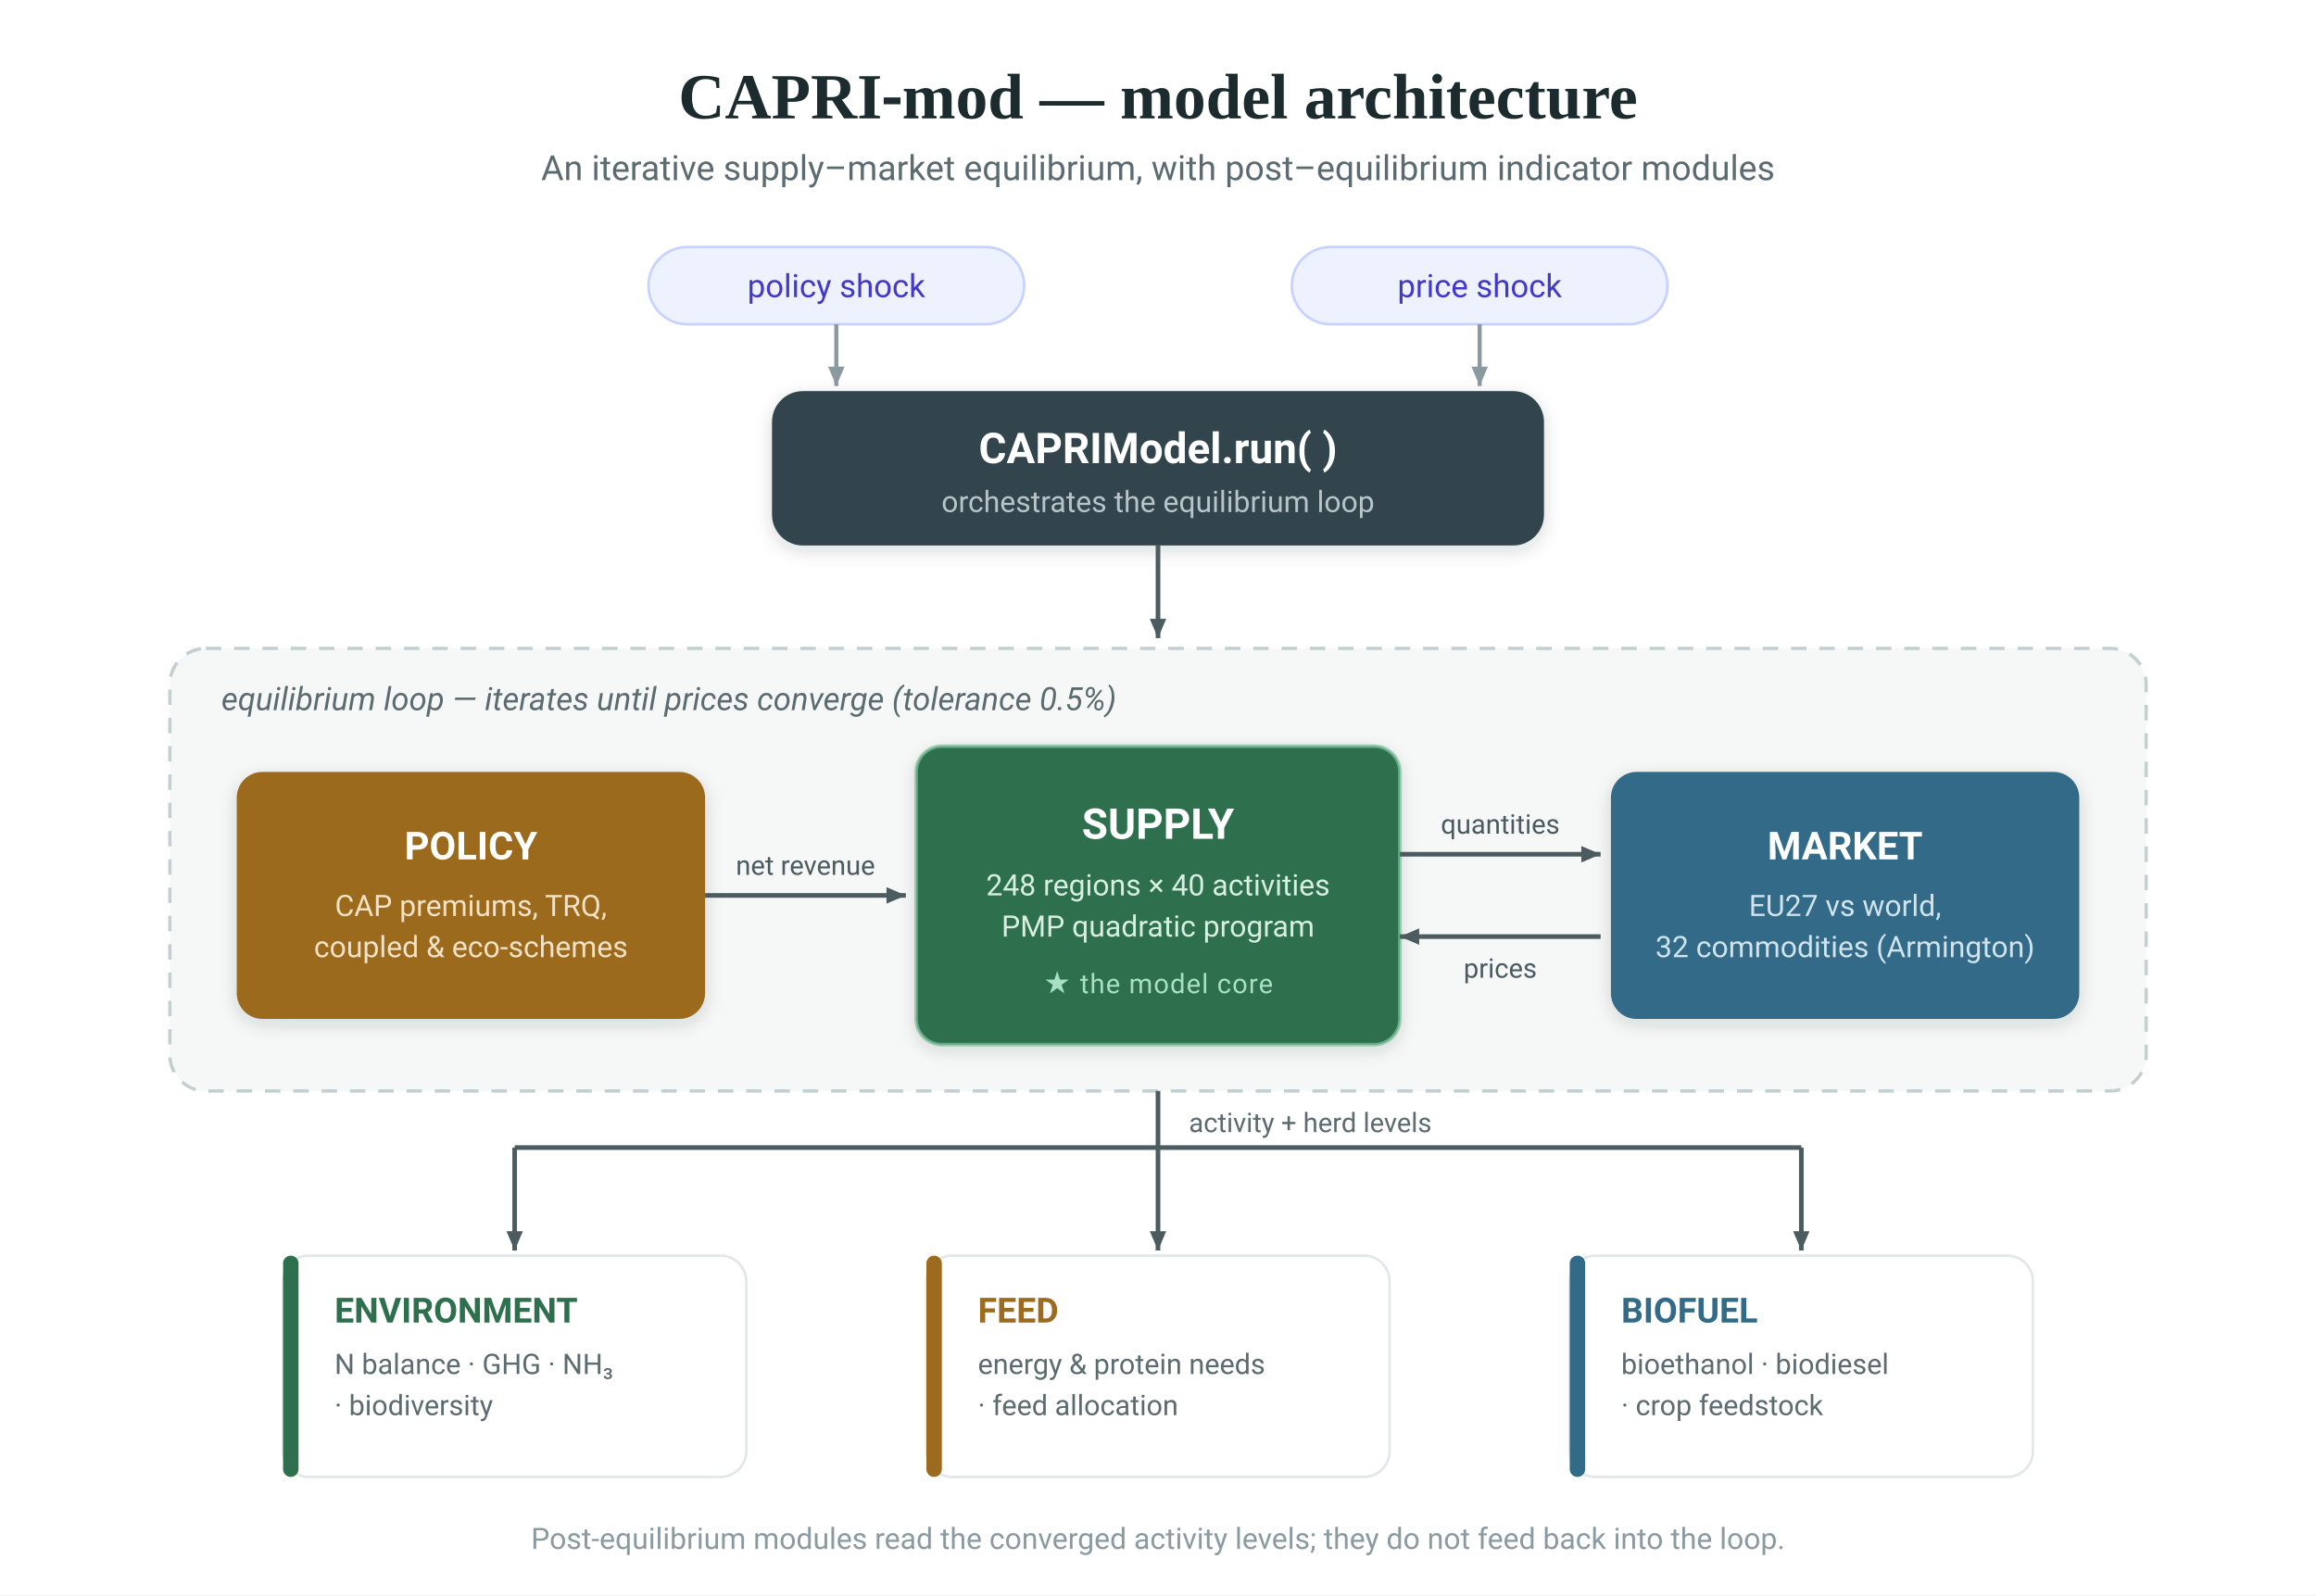
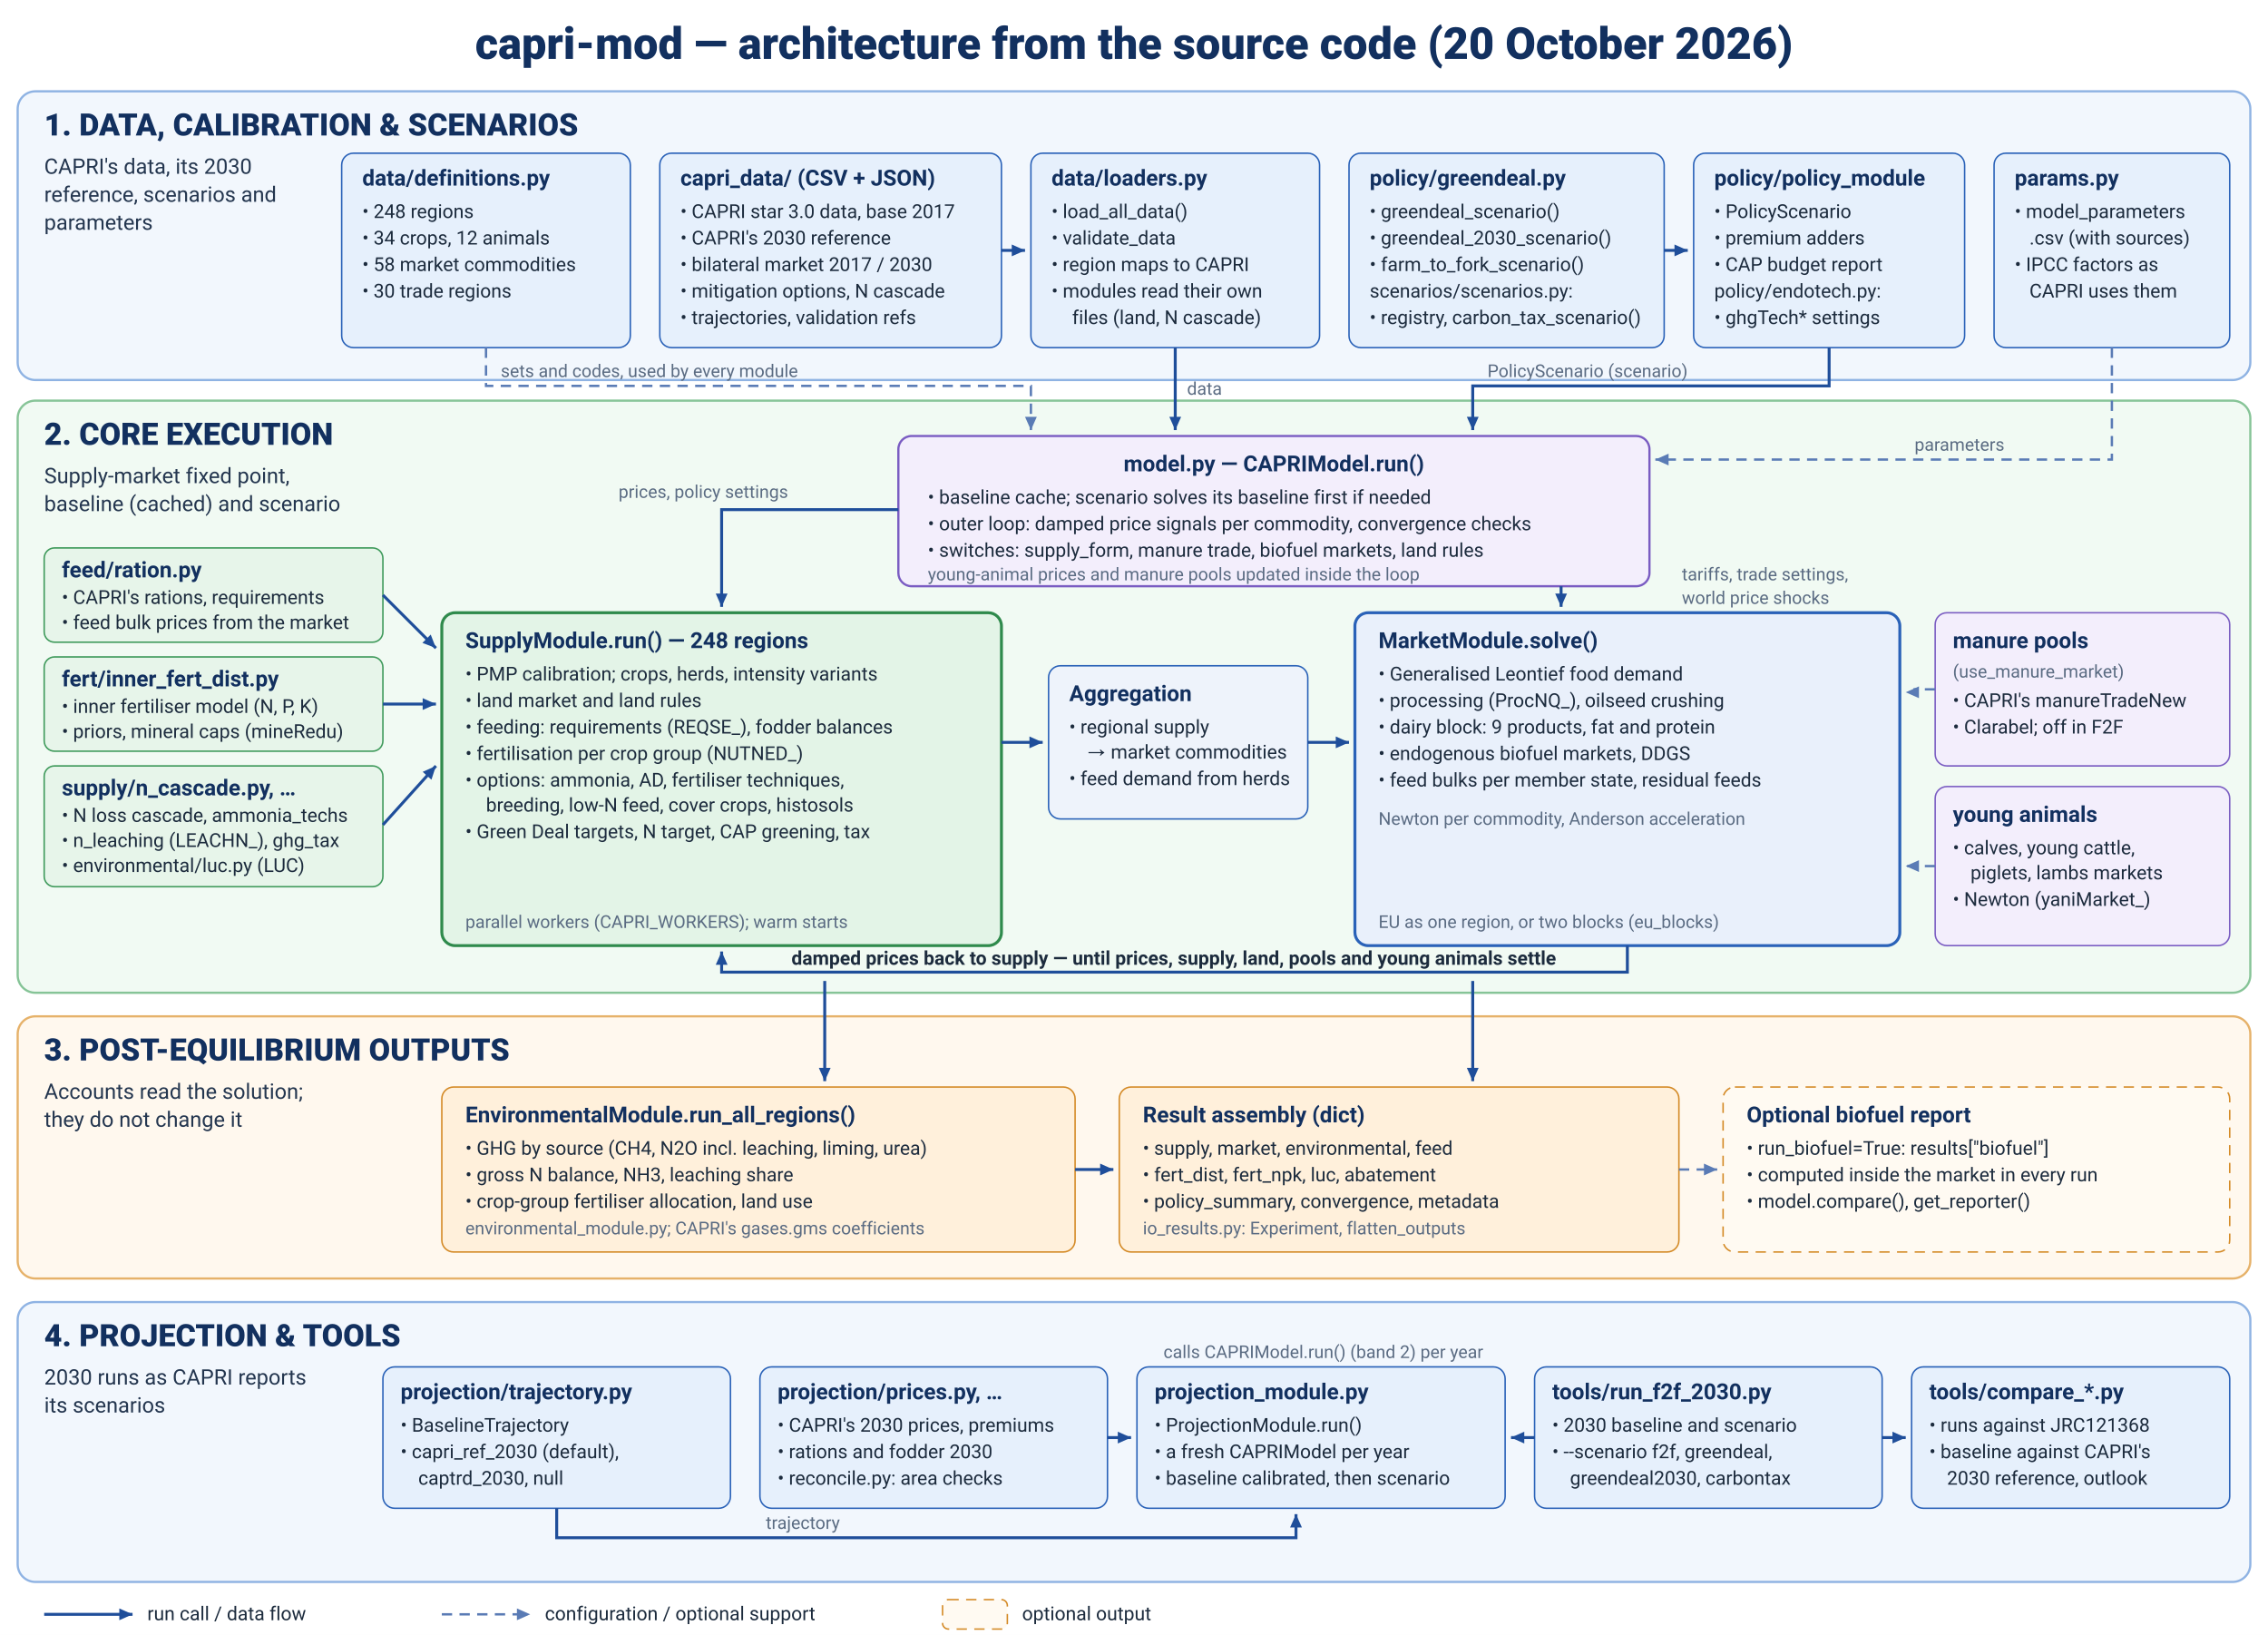
- <svg xmlns="http://www.w3.org/2000/svg" viewBox="0 0 900 620" font-family="-apple-system, BlinkMacSystemFont, 'Segoe UI', Roboto, Helvetica, Arial, sans-serif" role="img" aria-label="CAPRI-mod model architecture: a supply and market equilibrium loop driven by policy, feeding post-equilibrium environment, feed and biofuel modules.">
+ <svg xmlns="http://www.w3.org/2000/svg" viewBox="0 0 1540 1110" font-family="-apple-system, 'Segoe UI', Roboto, Helvetica, Arial, sans-serif" role="img" aria-label="capri-mod architecture from the source code: data, calibration and scenarios; core execution (supply-market loop); post-equilibrium outputs; projection and supporting components.">
  <defs>
-     <filter id="soft" x="-20%" y="-20%" width="140%" height="140%">
-       <feDropShadow dx="0" dy="2" stdDeviation="3.5" flood-color="#1c2b2d" flood-opacity="0.16" />
-     </filter>
-     <marker id="arr" markerWidth="10" markerHeight="10" refX="7.5" refY="3.2" orient="auto" markerUnits="userSpaceOnUse">
-       <path d="M0,0 L7.5,3.2 L0,6.4 Z" fill="#4b5b60" />
+     <marker id="a" markerWidth="12" markerHeight="12" refX="9" refY="4" orient="auto" markerUnits="userSpaceOnUse">
+       <path d="M0,0 L9,4 L0,8 Z" fill="#1f4e9a" />
    </marker>
-     <marker id="arrL" markerWidth="10" markerHeight="10" refX="7.5" refY="3.2" orient="auto" markerUnits="userSpaceOnUse">
-       <path d="M0,0 L7.5,3.2 L0,6.4 Z" fill="#8a9aa0" />
+     <marker id="g" markerWidth="12" markerHeight="12" refX="9" refY="4" orient="auto" markerUnits="userSpaceOnUse">
+       <path d="M0,0 L9,4 L0,8 Z" fill="#5a7bb5" />
    </marker>
+     <style>
+       .t  { font-size: 13px; fill: #1c2b3d; }
+       .h  { font-size: 15px; font-weight: 700; fill: #12305f; }
+       .hb { font-size: 21px; font-weight: 800; fill: #12305f; }
+       .s  { font-size: 14.5px; fill: #24364f; }
+       .m  { font-size: 12px; fill: #5a6b82; }
+       .f  { stroke: #1f4e9a; stroke-width: 2; fill: none; }
+       .d  { stroke: #5a7bb5; stroke-width: 1.6; fill: none; stroke-dasharray: 7 5; }
+     </style>
  </defs>
-   <rect x="0" y="0" width="900" height="620" rx="0" fill="#ffffff" />
-   <text x="450" y="46" text-anchor="middle" font-family="Georgia, 'Times New Roman', serif" font-size="25" font-weight="700" fill="#1c2b2d">CAPRI‑mod — model architecture</text>
-   <text x="450" y="70" text-anchor="middle" font-size="13.5" fill="#5c6b70">An iterative supply–market equilibrium, with post–equilibrium indicator modules</text>
-   <g font-size="12.5" fill="#4338ca">
-     <rect x="252" y="96" width="146" height="30" rx="15" fill="#eef2ff" stroke="#c7d2fe" />
-     <text x="325" y="115.5" text-anchor="middle">policy shock</text>
-     <rect x="502" y="96" width="146" height="30" rx="15" fill="#eef2ff" stroke="#c7d2fe" />
-     <text x="575" y="115.5" text-anchor="middle">price shock</text>
+   <rect width="1540" height="1110" fill="#ffffff" />
+   <text x="770" y="40" text-anchor="middle" font-size="30" font-weight="800" fill="#12305f">capri-mod — architecture from the source code (20 October 2026)</text>
+   <rect x="12" y="62" width="1516" height="196" rx="12" fill="#f2f7fd" stroke="#8fb3e3" stroke-width="1.5" />
+   <text x="30" y="92" class="hb">1.  DATA, CALIBRATION &amp; SCENARIOS</text>
+   <text x="30" y="118" class="s">CAPRI's data, its 2030</text>
+   <text x="30" y="137" class="s">reference, scenarios and</text>
+   <text x="30" y="156" class="s">parameters</text>
+   <g>
+     <rect x="232" y="104" width="196" height="132" rx="8" fill="#e6f0fc" stroke="#2a62b8" />
+     <text x="246" y="126" class="h">data/definitions.py</text>
+     <text x="246" y="148" class="t">• 248 regions</text>
+     <text x="246" y="166" class="t">• 34 crops, 12 animals</text>
+     <text x="246" y="184" class="t">• 58 market commodities</text>
+     <text x="246" y="202" class="t">• 30 trade regions</text>
+     <rect x="448" y="104" width="232" height="132" rx="8" fill="#e6f0fc" stroke="#2a62b8" />
+     <text x="462" y="126" class="h">capri_data/ (CSV + JSON)</text>
+     <text x="462" y="148" class="t">• CAPRI star 3.0 data, base 2017</text>
+     <text x="462" y="166" class="t">• CAPRI's 2030 reference</text>
+     <text x="462" y="184" class="t">• bilateral market 2017 / 2030</text>
+     <text x="462" y="202" class="t">• mitigation options, N cascade</text>
+     <text x="462" y="220" class="t">• trajectories, validation refs</text>
+     <rect x="700" y="104" width="196" height="132" rx="8" fill="#e6f0fc" stroke="#2a62b8" />
+     <text x="714" y="126" class="h">data/loaders.py</text>
+     <text x="714" y="148" class="t">• load_all_data()</text>
+     <text x="714" y="166" class="t">• validate_data</text>
+     <text x="714" y="184" class="t">• region maps to CAPRI</text>
+     <text x="714" y="202" class="t">• modules read their own</text>
+     <text x="728" y="220" class="t">files (land, N cascade)</text>
+     <rect x="916" y="104" width="214" height="132" rx="8" fill="#e6f0fc" stroke="#2a62b8" />
+     <text x="930" y="126" class="h">policy/greendeal.py</text>
+     <text x="930" y="148" class="t">• greendeal_scenario()</text>
+     <text x="930" y="166" class="t">• greendeal_2030_scenario()</text>
+     <text x="930" y="184" class="t">• farm_to_fork_scenario()</text>
+     <text x="930" y="202" class="t">scenarios/scenarios.py:</text>
+     <text x="930" y="220" class="t">• registry, carbon_tax_scenario()</text>
+     <rect x="1150" y="104" width="184" height="132" rx="8" fill="#e6f0fc" stroke="#2a62b8" />
+     <text x="1164" y="126" class="h">policy/policy_module</text>
+     <text x="1164" y="148" class="t">• PolicyScenario</text>
+     <text x="1164" y="166" class="t">• premium adders</text>
+     <text x="1164" y="184" class="t">• CAP budget report</text>
+     <text x="1164" y="202" class="t">policy/endotech.py:</text>
+     <text x="1164" y="220" class="t">• ghgTech* settings</text>
+     <rect x="1354" y="104" width="160" height="132" rx="8" fill="#e6f0fc" stroke="#2a62b8" />
+     <text x="1368" y="126" class="h">params.py</text>
+     <text x="1368" y="148" class="t">• model_parameters</text>
+     <text x="1378" y="166" class="t">.csv (with sources)</text>
+     <text x="1368" y="184" class="t">• IPCC factors as</text>
+     <text x="1378" y="202" class="t">CAPRI uses them</text>
  </g>
-   <line x1="325" y1="126" x2="325" y2="150" stroke="#8a9aa0" stroke-width="1.6" marker-end="url(#arrL)" />
-   <line x1="575" y1="126" x2="575" y2="150" stroke="#8a9aa0" stroke-width="1.6" marker-end="url(#arrL)" />
-   <rect x="300" y="152" width="300" height="60" rx="12" fill="#33454e" filter="url(#soft)" />
-   <text x="450" y="180" text-anchor="middle" font-size="16.5" font-weight="600" fill="#ffffff">CAPRIModel.run( )</text>
-   <text x="450" y="199" text-anchor="middle" font-size="11.5" fill="#b8c4c8">orchestrates the equilibrium loop</text>
-   <line x1="450" y1="212" x2="450" y2="248" stroke="#4b5b60" stroke-width="1.8" marker-end="url(#arr)" />
-   <rect x="66" y="252" width="768" height="172" rx="14" fill="#f6f8f8" stroke="#c3cfd1" stroke-width="1.3" stroke-dasharray="6 5" />
-   <text x="86" y="276" font-size="12.5" font-style="italic" fill="#5c6b70">equilibrium loop — iterates until prices converge (tolerance 0.5%)</text>
-   <rect x="92" y="300" width="182" height="96" rx="10" fill="#9c6b1f" filter="url(#soft)" />
-   <text x="183" y="334" text-anchor="middle" font-size="15" font-weight="600" fill="#ffffff">POLICY</text>
-   <text x="183" y="356" text-anchor="middle" font-size="11.5" fill="#f3e2c6">CAP premiums, TRQ,</text>
-   <text x="183" y="372" text-anchor="middle" font-size="11.5" fill="#f3e2c6">coupled &amp; eco-schemes</text>
-   <rect x="356" y="290" width="188" height="116" rx="10" fill="#2e6f4e" filter="url(#soft)" />
-   <rect x="356" y="290" width="188" height="116" rx="10" fill="none" stroke="#7bbf9a" stroke-width="1.4" opacity="0.7" />
-   <text x="450" y="326" text-anchor="middle" font-size="16.5" font-weight="700" fill="#ffffff">SUPPLY</text>
-   <text x="450" y="348" text-anchor="middle" font-size="11.5" fill="#d6efe1">248 regions × 40 activities</text>
-   <text x="450" y="364" text-anchor="middle" font-size="11.5" fill="#d6efe1">PMP quadratic program</text>
-   <text x="450" y="386" text-anchor="middle" font-size="10.5" fill="#a7e0c4" letter-spacing="0.4">★ the model core</text>
-   <rect x="626" y="300" width="182" height="96" rx="10" fill="#326b87" filter="url(#soft)" />
-   <text x="717" y="334" text-anchor="middle" font-size="15" font-weight="600" fill="#ffffff">MARKET</text>
-   <text x="717" y="356" text-anchor="middle" font-size="11.5" fill="#cfe4ee">EU27 vs world,</text>
-   <text x="717" y="372" text-anchor="middle" font-size="11.5" fill="#cfe4ee">32 commodities (Armington)</text>
-   <line x1="274" y1="348" x2="352" y2="348" stroke="#4b5b60" stroke-width="1.8" marker-end="url(#arr)" />
-   <text x="313" y="340" text-anchor="middle" font-size="10.5" fill="#4b5b60">net revenue</text>
-   <line x1="544" y1="332" x2="622" y2="332" stroke="#4b5b60" stroke-width="1.8" marker-end="url(#arr)" />
-   <text x="583" y="324" text-anchor="middle" font-size="10.5" fill="#4b5b60">quantities</text>
-   <line x1="622" y1="364" x2="544" y2="364" stroke="#4b5b60" stroke-width="1.8" marker-end="url(#arr)" />
-   <text x="583" y="380" text-anchor="middle" font-size="10.5" fill="#4b5b60">prices</text>
-   <line x1="450" y1="424" x2="450" y2="446" stroke="#4b5b60" stroke-width="1.8" />
-   <text x="462" y="440" font-size="10.5" fill="#5c6b70">activity + herd levels</text>
-   <line x1="200" y1="446" x2="700" y2="446" stroke="#4b5b60" stroke-width="1.8" />
-   <line x1="200" y1="446" x2="200" y2="486" stroke="#4b5b60" stroke-width="1.8" marker-end="url(#arr)" />
-   <line x1="450" y1="446" x2="450" y2="486" stroke="#4b5b60" stroke-width="1.8" marker-end="url(#arr)" />
-   <line x1="700" y1="446" x2="700" y2="486" stroke="#4b5b60" stroke-width="1.8" marker-end="url(#arr)" />
-   <rect x="110" y="488" width="180" height="86" rx="10" fill="#ffffff" stroke="#e2e8e9" />
-   <rect x="110" y="488" width="6" height="86" rx="3" fill="#2e6f4e" />
-   <text x="130" y="514" font-size="13.5" font-weight="600" fill="#2e6f4e">ENVIRONMENT</text>
-   <text x="130" y="534" font-size="11" fill="#5c6b70">N balance · GHG · NH₃</text>
-   <text x="130" y="550" font-size="11" fill="#5c6b70">· biodiversity</text>
-   <rect x="360" y="488" width="180" height="86" rx="10" fill="#ffffff" stroke="#e2e8e9" />
-   <rect x="360" y="488" width="6" height="86" rx="3" fill="#9c6b1f" />
-   <text x="380" y="514" font-size="13.5" font-weight="600" fill="#9c6b1f">FEED</text>
-   <text x="380" y="534" font-size="11" fill="#5c6b70">energy &amp; protein needs</text>
-   <text x="380" y="550" font-size="11" fill="#5c6b70">· feed allocation</text>
-   <rect x="610" y="488" width="180" height="86" rx="10" fill="#ffffff" stroke="#e2e8e9" />
-   <rect x="610" y="488" width="6" height="86" rx="3" fill="#326b87" />
-   <text x="630" y="514" font-size="13.5" font-weight="600" fill="#326b87">BIOFUEL</text>
-   <text x="630" y="534" font-size="11" fill="#5c6b70">bioethanol · biodiesel</text>
-   <text x="630" y="550" font-size="11" fill="#5c6b70">· crop feedstock</text>
-   <text x="450" y="602" text-anchor="middle" font-size="11.5" fill="#8a9aa0">Post‑equilibrium modules read the converged activity levels; they do not feed back into the loop.</text>
+   <line x1="680" y1="170" x2="696" y2="170" class="f" marker-end="url(#a)" />
+   <line x1="1130" y1="170" x2="1146" y2="170" class="f" marker-end="url(#a)" />
+   <rect x="12" y="272" width="1516" height="402" rx="12" fill="#f1faf3" stroke="#86c497" stroke-width="1.5" />
+   <path d="M798,236 V292" class="f" marker-end="url(#a)" />
+   <text x="806" y="268" class="m">data</text>
+   <path d="M1242,236 V262 H1000 V292" class="f" marker-end="url(#a)" />
+   <text x="1010" y="256" class="m">PolicyScenario (scenario)</text>
+   <path d="M330,236 V262 H700 V292" class="d" marker-end="url(#g)" />
+   <text x="340" y="256" class="m">sets and codes, used by every module</text>
+   <path d="M1434,236 V312 H1124" class="d" marker-end="url(#g)" />
+   <text x="1300" y="306" class="m">parameters</text>
+   <text x="30" y="302" class="hb">2.  CORE EXECUTION</text>
+   <text x="30" y="328" class="s">Supply-market fixed point,</text>
+   <text x="30" y="347" class="s">baseline (cached) and scenario</text>
+   <rect x="610" y="296" width="510" height="102" rx="9" fill="#f3eefc" stroke="#7a5cc2" stroke-width="1.5" />
+   <text x="865" y="320" text-anchor="middle" class="h" font-size="16">model.py — CAPRIModel.run()</text>
+   <text x="630" y="342" class="t">• baseline cache; scenario solves its baseline first if needed</text>
+   <text x="630" y="360" class="t">• outer loop: damped price signals per commodity, convergence checks</text>
+   <text x="630" y="378" class="t">• switches: supply_form, manure trade, biofuel markets, land rules</text>
+   <text x="630" y="394" class="m">young-animal prices and manure pools updated inside the loop</text>
+   <rect x="30" y="372" width="230" height="64" rx="7" fill="#e7f5ea" stroke="#3f9a5b" />
+   <text x="42" y="392" class="h" font-size="13.5">feed/ration.py</text>
+   <text x="42" y="410" class="t">• CAPRI's rations, requirements</text>
+   <text x="42" y="427" class="t">• feed bulk prices from the market</text>
+   <rect x="30" y="446" width="230" height="64" rx="7" fill="#e7f5ea" stroke="#3f9a5b" />
+   <text x="42" y="466" class="h" font-size="13.5">fert/inner_fert_dist.py</text>
+   <text x="42" y="484" class="t">• inner fertiliser model (N, P, K)</text>
+   <text x="42" y="501" class="t">• priors, mineral caps (mineRedu)</text>
+   <rect x="30" y="520" width="230" height="82" rx="7" fill="#e7f5ea" stroke="#3f9a5b" />
+   <text x="42" y="540" class="h" font-size="13.5">supply/n_cascade.py, …</text>
+   <text x="42" y="558" class="t">• N loss cascade, ammonia_techs</text>
+   <text x="42" y="575" class="t">• n_leaching (LEACHN_), ghg_tax</text>
+   <text x="42" y="592" class="t">• environmental/luc.py (LUC)</text>
+   <line x1="260" y1="404" x2="296" y2="440" class="f" marker-end="url(#a)" />
+   <line x1="260" y1="478" x2="296" y2="478" class="f" marker-end="url(#a)" />
+   <line x1="260" y1="560" x2="296" y2="520" class="f" marker-end="url(#a)" />
+   <rect x="300" y="416" width="380" height="226" rx="9" fill="#e3f4e7" stroke="#2f8a4c" stroke-width="2" />
+   <text x="316" y="440" class="h" font-size="16.5">SupplyModule.run() — 248 regions</text>
+   <text x="316" y="462" class="t">• PMP calibration; crops, herds, intensity variants</text>
+   <text x="316" y="480" class="t">• land market and land rules</text>
+   <text x="316" y="498" class="t">• feeding: requirements (REQSE_), fodder balances</text>
+   <text x="316" y="516" class="t">• fertilisation per crop group (NUTNED_)</text>
+   <text x="316" y="534" class="t">• options: ammonia, AD, fertiliser techniques,</text>
+   <text x="330" y="551" class="t">breeding, low-N feed, cover crops, histosols</text>
+   <text x="316" y="569" class="t">• Green Deal targets, N target, CAP greening, tax</text>
+   <text x="316" y="630" class="m">parallel workers (CAPRI_WORKERS); warm starts</text>
+   <rect x="712" y="452" width="176" height="104" rx="8" fill="#eef3fb" stroke="#2a62b8" />
+   <text x="726" y="476" class="h">Aggregation</text>
+   <text x="726" y="498" class="t">• regional supply</text>
+   <text x="738" y="515" class="t">→ market commodities</text>
+   <text x="726" y="533" class="t">• feed demand from herds</text>
+   <line x1="680" y1="504" x2="708" y2="504" class="f" marker-end="url(#a)" />
+   <line x1="888" y1="504" x2="916" y2="504" class="f" marker-end="url(#a)" />
+   <rect x="920" y="416" width="370" height="226" rx="9" fill="#e9f0fb" stroke="#2a62b8" stroke-width="2" />
+   <text x="936" y="440" class="h" font-size="16.5">MarketModule.solve()</text>
+   <text x="936" y="462" class="t">• Generalised Leontief food demand</text>
+   <text x="936" y="480" class="t">• processing (ProcNQ_), oilseed crushing</text>
+   <text x="936" y="498" class="t">• dairy block: 9 products, fat and protein</text>
+   <text x="936" y="516" class="t">• endogenous biofuel markets, DDGS</text>
+   <text x="936" y="534" class="t">• feed bulks per member state, residual feeds</text>
+   <text x="936" y="560" class="m">Newton per commodity, Anderson acceleration</text>
+   <text x="936" y="630" class="m">EU as one region, or two blocks (eu_blocks)</text>
+   <rect x="1314" y="416" width="200" height="104" rx="8" fill="#f3eefc" stroke="#7a5cc2" />
+   <text x="1326" y="440" class="h">manure pools</text>
+   <text x="1326" y="460" class="m">(use_manure_market)</text>
+   <text x="1326" y="480" class="t">• CAPRI's manureTradeNew</text>
+   <text x="1326" y="498" class="t">• Clarabel; off in F2F</text>
+   <rect x="1314" y="534" width="200" height="108" rx="8" fill="#f3eefc" stroke="#7a5cc2" />
+   <text x="1326" y="558" class="h">young animals</text>
+   <text x="1326" y="580" class="t">• calves, young cattle,</text>
+   <text x="1338" y="597" class="t">piglets, lambs markets</text>
+   <text x="1326" y="615" class="t">• Newton (yaniMarket_)</text>
+   <path d="M1314,468 H1300 V470 H1294" class="d" marker-end="url(#g)" />
+   <path d="M1314,588 H1294" class="d" marker-end="url(#g)" />
+   <path d="M610,346 H490 V412" class="f" marker-end="url(#a)" />
+   <text x="420" y="338" class="m">prices, policy settings</text>
+   <path d="M1060,398 V412" class="f" marker-end="url(#a)" />
+   <text x="1142" y="394" class="m">tariffs, trade settings,</text>
+   <text x="1142" y="410" class="m">world price shocks</text>
+   <path d="M1105,642 V660 H490 V646" class="f" marker-end="url(#a)" />
+   <text x="797" y="655" text-anchor="middle" class="t" font-weight="700" fill="#1f4e9a">damped prices back to supply — until prices, supply, land, pools and young animals settle</text>
+   <rect x="12" y="690" width="1516" height="178" rx="12" fill="#fff8ee" stroke="#e6b26a" stroke-width="1.5" />
+   <text x="30" y="720" class="hb">3.  POST-EQUILIBRIUM OUTPUTS</text>
+   <text x="30" y="746" class="s">Accounts read the solution;</text>
+   <text x="30" y="765" class="s">they do not change it</text>
+   <rect x="300" y="738" width="430" height="112" rx="8" fill="#fff0db" stroke="#d48a26" />
+   <text x="316" y="762" class="h">EnvironmentalModule.run_all_regions()</text>
+   <text x="316" y="784" class="t">• GHG by source (CH4, N2O incl. leaching, liming, urea)</text>
+   <text x="316" y="802" class="t">• gross N balance, NH3, leaching share</text>
+   <text x="316" y="820" class="t">• crop-group fertiliser allocation, land use</text>
+   <text x="316" y="838" class="m">environmental_module.py; CAPRI's gases.gms coefficients</text>
+   <rect x="760" y="738" width="380" height="112" rx="8" fill="#fff0db" stroke="#d48a26" />
+   <text x="776" y="762" class="h">Result assembly (dict)</text>
+   <text x="776" y="784" class="t">• supply, market, environmental, feed</text>
+   <text x="776" y="802" class="t">• fert_dist, fert_npk, luc, abatement</text>
+   <text x="776" y="820" class="t">• policy_summary, convergence, metadata</text>
+   <text x="776" y="838" class="m">io_results.py: Experiment, flatten_outputs</text>
+   <rect x="1170" y="738" width="344" height="112" rx="8" fill="#fffaf2" stroke="#d48a26" stroke-dasharray="7 5" />
+   <text x="1186" y="762" class="h">Optional biofuel report</text>
+   <text x="1186" y="784" class="t">• run_biofuel=True: results["biofuel"]</text>
+   <text x="1186" y="802" class="t">• computed inside the market in every run</text>
+   <text x="1186" y="820" class="t">• model.compare(), get_reporter()</text>
+   <line x1="560" y1="666" x2="560" y2="734" class="f" marker-end="url(#a)" />
+   <line x1="1000" y1="666" x2="1000" y2="734" class="f" marker-end="url(#a)" />
+   <line x1="730" y1="794" x2="756" y2="794" class="f" marker-end="url(#a)" />
+   <line x1="1140" y1="794" x2="1166" y2="794" class="d" marker-end="url(#g)" />
+   <rect x="12" y="884" width="1516" height="190" rx="12" fill="#f2f7fd" stroke="#8fb3e3" stroke-width="1.5" />
+   <text x="30" y="914" class="hb">4.  PROJECTION &amp; TOOLS</text>
+   <text x="30" y="940" class="s">2030 runs as CAPRI reports</text>
+   <text x="30" y="959" class="s">its scenarios</text>
+   <rect x="260" y="928" width="236" height="96" rx="8" fill="#e6f0fc" stroke="#2a62b8" />
+   <text x="272" y="950" class="h">projection/trajectory.py</text>
+   <text x="272" y="972" class="t">• BaselineTrajectory</text>
+   <text x="272" y="990" class="t">• capri_ref_2030 (default),</text>
+   <text x="284" y="1008" class="t">captrd_2030, null</text>
+   <rect x="516" y="928" width="236" height="96" rx="8" fill="#e6f0fc" stroke="#2a62b8" />
+   <text x="528" y="950" class="h">projection/prices.py, …</text>
+   <text x="528" y="972" class="t">• CAPRI's 2030 prices, premiums</text>
+   <text x="528" y="990" class="t">• rations and fodder 2030</text>
+   <text x="528" y="1008" class="t">• reconcile.py: area checks</text>
+   <rect x="772" y="928" width="250" height="96" rx="8" fill="#e6f0fc" stroke="#2a62b8" />
+   <text x="784" y="950" class="h">projection_module.py</text>
+   <text x="784" y="972" class="t">• ProjectionModule.run()</text>
+   <text x="784" y="990" class="t">• a fresh CAPRIModel per year</text>
+   <text x="784" y="1008" class="t">• baseline calibrated, then scenario</text>
+   <rect x="1042" y="928" width="236" height="96" rx="8" fill="#e6f0fc" stroke="#2a62b8" />
+   <text x="1054" y="950" class="h">tools/run_f2f_2030.py</text>
+   <text x="1054" y="972" class="t">• 2030 baseline and scenario</text>
+   <text x="1054" y="990" class="t">• --scenario f2f, greendeal,</text>
+   <text x="1066" y="1008" class="t">greendeal2030, carbontax</text>
+   <rect x="1298" y="928" width="216" height="96" rx="8" fill="#e6f0fc" stroke="#2a62b8" />
+   <text x="1310" y="950" class="h">tools/compare_*.py</text>
+   <text x="1310" y="972" class="t">• runs against JRC121368</text>
+   <text x="1310" y="990" class="t">• baseline against CAPRI's</text>
+   <text x="1322" y="1008" class="t">2030 reference, outlook</text>
+   <path d="M378,1024 V1044 H880 V1028" class="f" marker-end="url(#a)" />
+   <text x="520" y="1038" class="m">trajectory</text>
+   <line x1="752" y1="976" x2="768" y2="976" class="f" marker-end="url(#a)" />
+   <line x1="1042" y1="976" x2="1026" y2="976" class="f" marker-end="url(#a)" />
+   <line x1="1278" y1="976" x2="1294" y2="976" class="f" marker-end="url(#a)" />
+   <text x="790" y="922" class="m">calls CAPRIModel.run() (band 2) per year</text>
+   <line x1="30" y1="1096" x2="90" y2="1096" class="f" marker-end="url(#a)" />
+   <text x="100" y="1100" class="t">run call / data flow</text>
+   <line x1="300" y1="1096" x2="360" y2="1096" class="d" marker-end="url(#g)" />
+   <text x="370" y="1100" class="t">configuration / optional support</text>
+   <rect x="640" y="1086" width="44" height="20" rx="4" fill="#fffaf2" stroke="#d48a26" stroke-dasharray="7 5" />
+   <text x="694" y="1100" class="t">optional output</text>
</svg>
